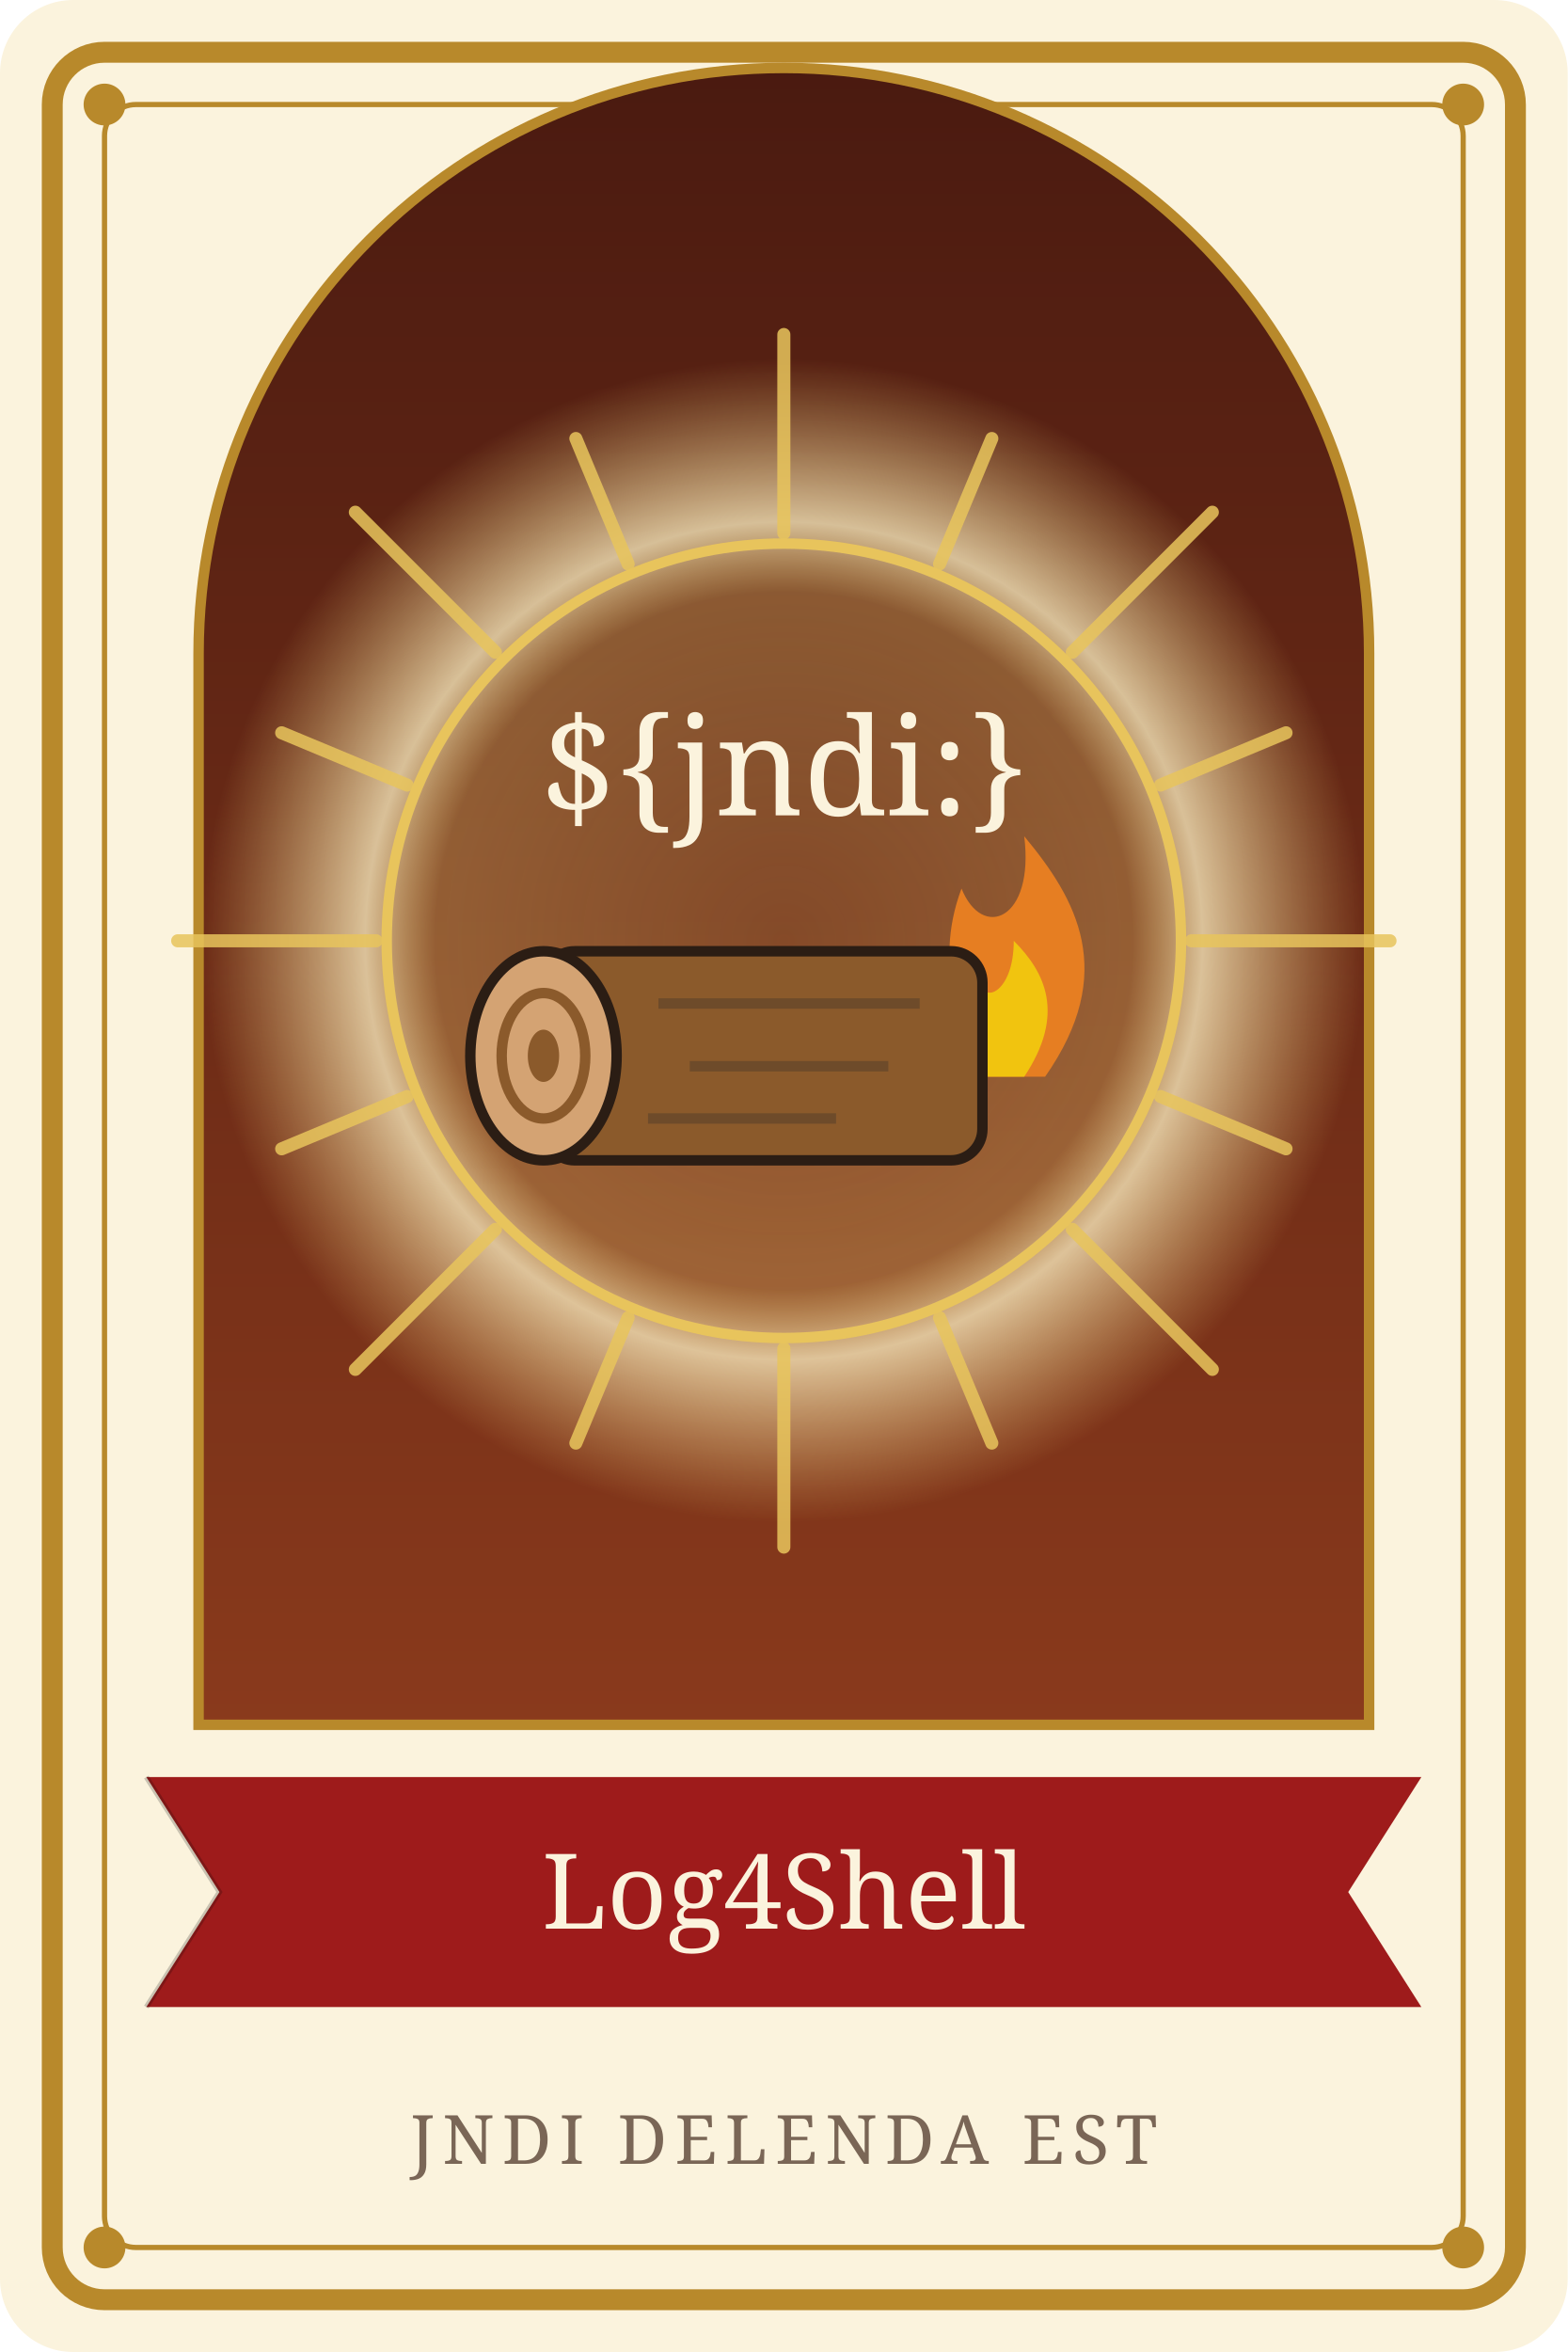
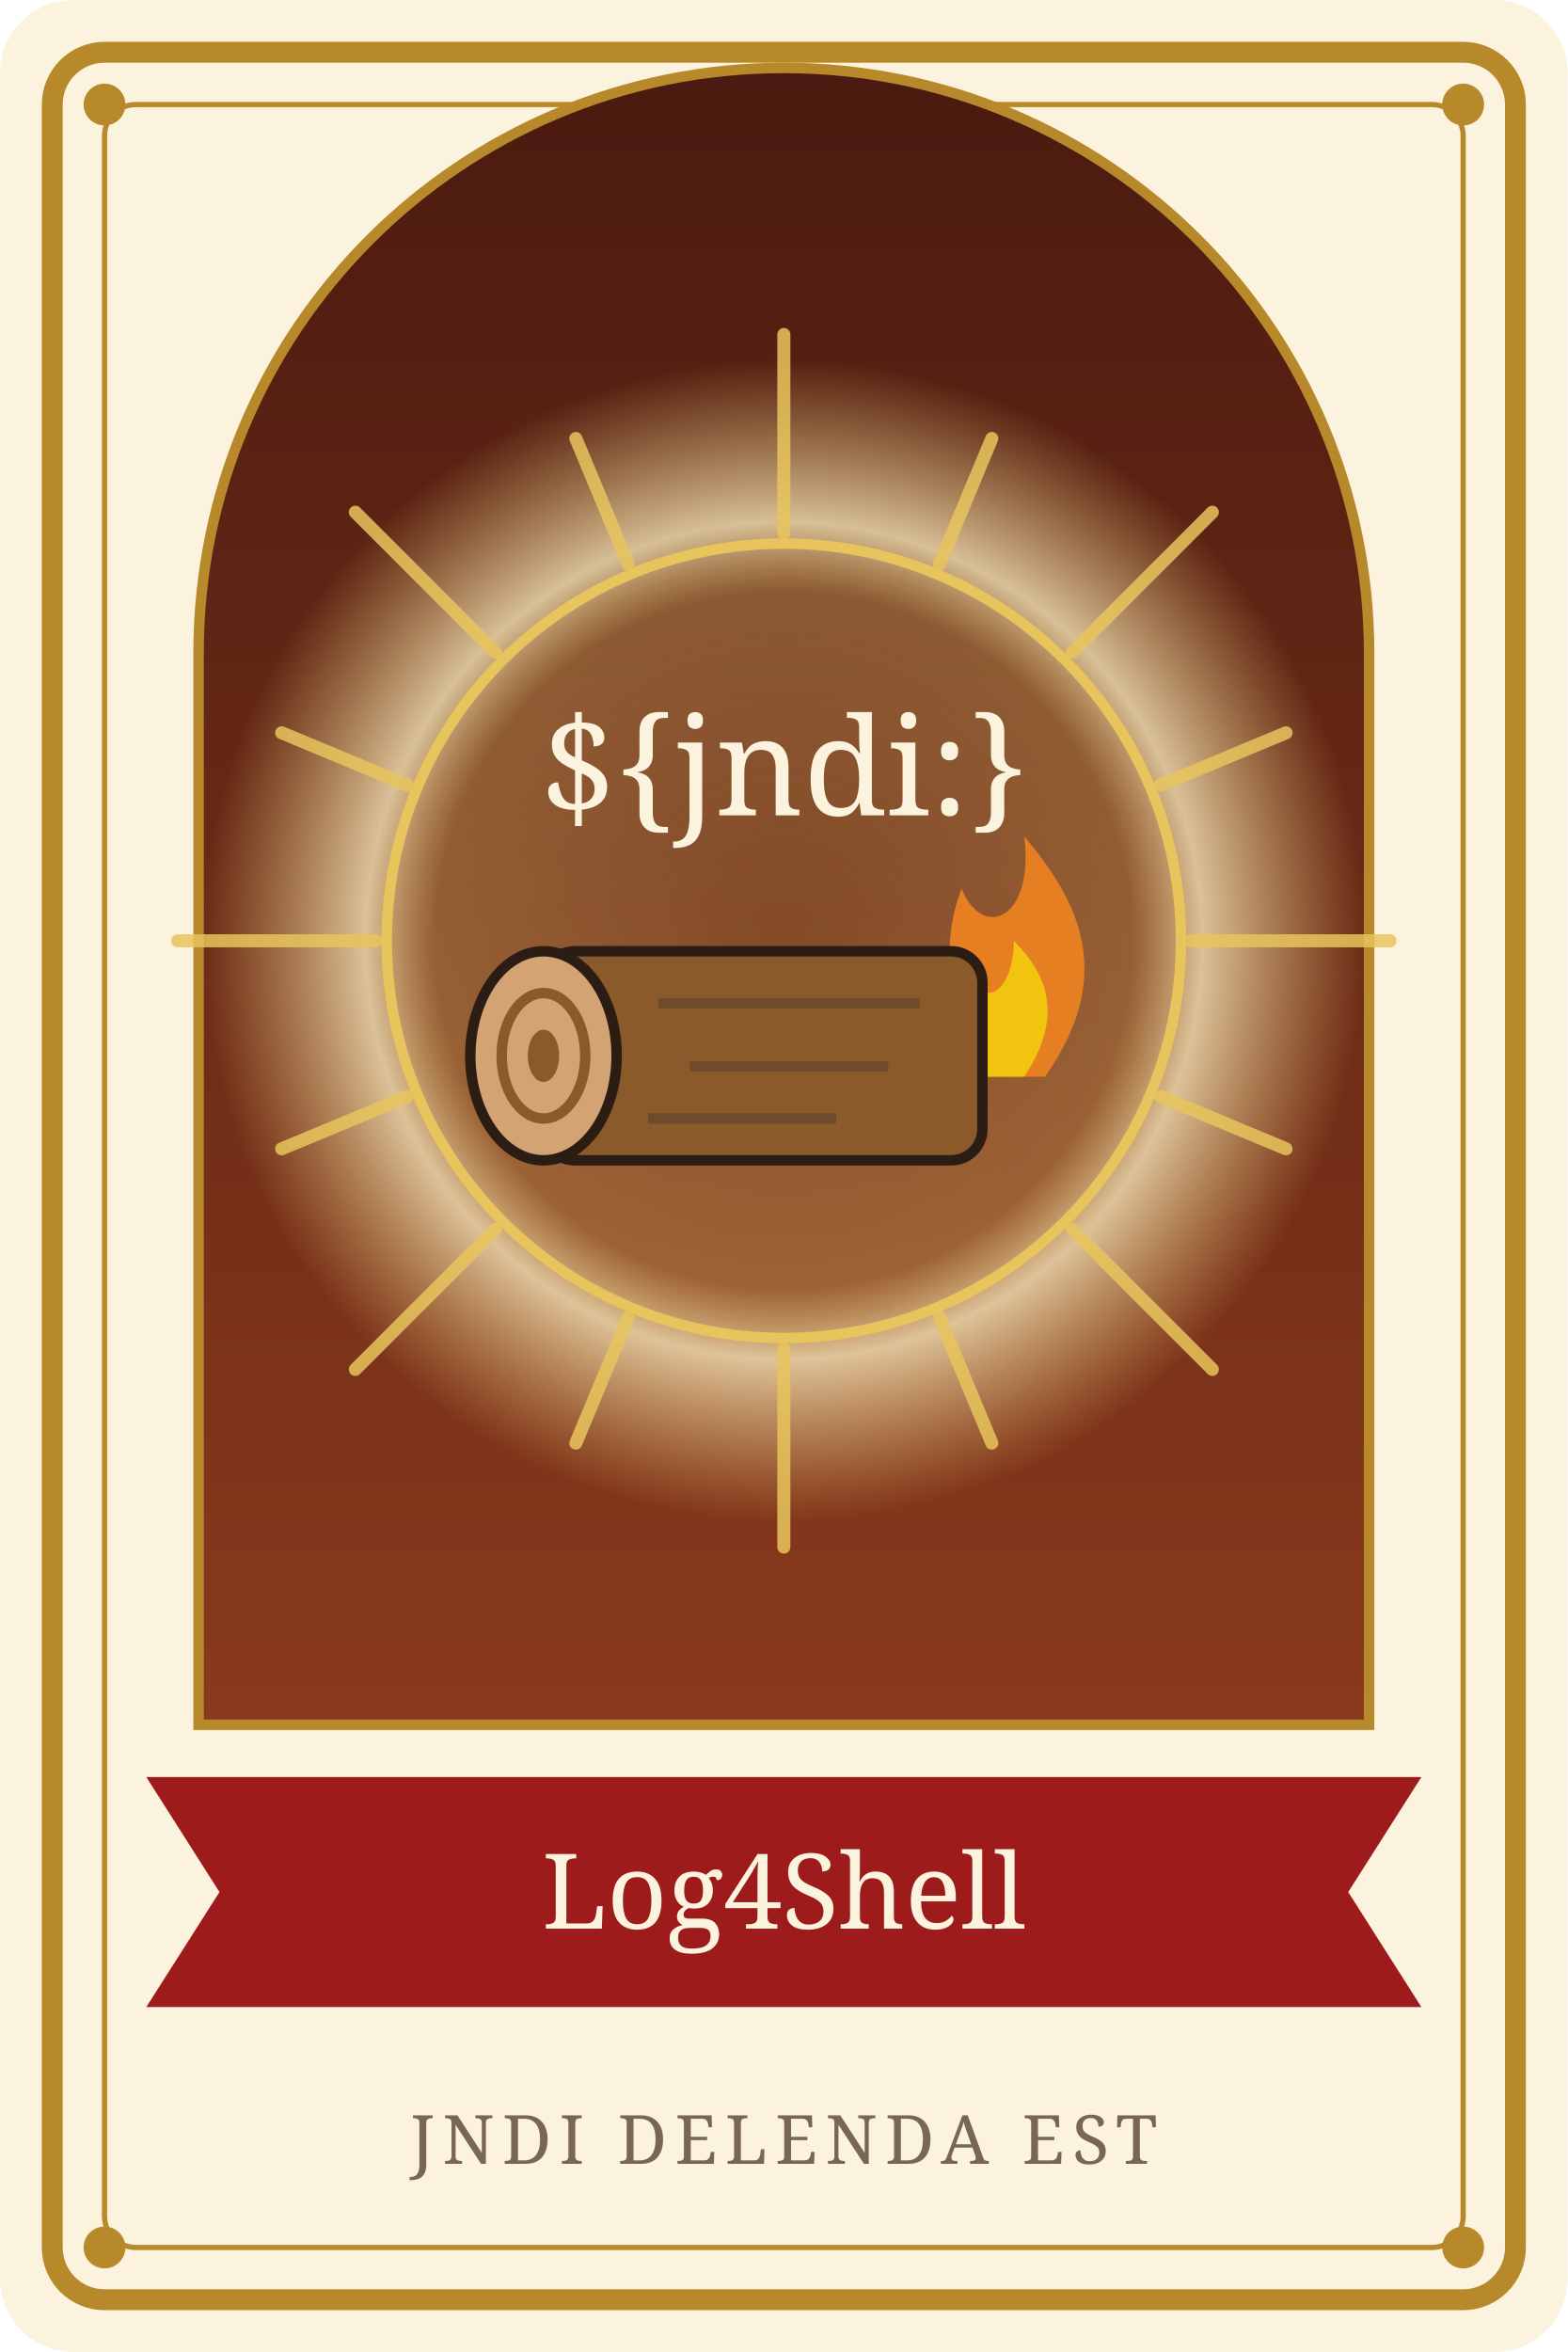
<svg xmlns="http://www.w3.org/2000/svg" viewBox="0 0 300 450" role="img" aria-label="Log4Shell">
  <defs>
    <radialGradient id="s-log4shell-halo">
      <stop offset="0%" stop-color="#f5d77a" stop-opacity="0.18" />
      <stop offset="60%" stop-color="#f5d77a" stop-opacity="0.3" />
      <stop offset="72%" stop-color="#fff3c4" stop-opacity="0.75" />
      <stop offset="100%" stop-color="#f5d77a" stop-opacity="0" />
    </radialGradient>
    <linearGradient id="s-log4shell-niche" x1="0" y1="0" x2="0" y2="1">
      <stop offset="0%" stop-color="#4a1a10" />
      <stop offset="100%" stop-color="#8a3a1c" />
    </linearGradient>
  </defs>
  <rect width="300" height="450" rx="14" fill="#fbf3dd" />
  <rect x="10" y="10" width="280" height="430" rx="10" fill="none" stroke="#b8892b" stroke-width="4" />
  <rect x="20" y="20" width="260" height="410" rx="6" fill="none" stroke="#b8892b" stroke-width="1" />
  <g fill="#b8892b">
    <circle cx="20" cy="20" r="4" />
    <circle cx="280" cy="20" r="4" />
    <circle cx="20" cy="430" r="4" />
    <circle cx="280" cy="430" r="4" />
  </g>
  <path d="M38 330 V125 A112 112 0 0 1 262 125 V330 Z" fill="url(#s-log4shell-niche)" stroke="#b8892b" stroke-width="2" />
  <circle cx="150" cy="180" r="112" fill="url(#s-log4shell-halo)" />
  <g stroke="#e8c45c" stroke-width="2.5" stroke-linecap="round" opacity="0.85">
    <line x1="228.0" y1="180.0" x2="266.0" y2="180.0" />
    <line x1="222.1" y1="209.8" x2="246.1" y2="219.8" />
    <line x1="205.2" y1="235.2" x2="232.0" y2="262.0" />
    <line x1="179.8" y1="252.1" x2="189.8" y2="276.1" />
    <line x1="150.0" y1="258.0" x2="150.0" y2="296.0" />
    <line x1="120.2" y1="252.1" x2="110.2" y2="276.1" />
    <line x1="94.8" y1="235.2" x2="68.0" y2="262.0" />
    <line x1="77.9" y1="209.8" x2="53.9" y2="219.8" />
    <line x1="72.0" y1="180.0" x2="34.0" y2="180.0" />
    <line x1="77.9" y1="150.2" x2="53.9" y2="140.2" />
    <line x1="94.8" y1="124.8" x2="68.0" y2="98.0" />
    <line x1="120.2" y1="107.9" x2="110.2" y2="83.9" />
    <line x1="150.0" y1="102.0" x2="150.0" y2="64.0" />
    <line x1="179.8" y1="107.9" x2="189.8" y2="83.9" />
    <line x1="205.2" y1="124.8" x2="232.0" y2="98.0" />
    <line x1="222.1" y1="150.2" x2="246.1" y2="140.2" />
  </g>
  <circle cx="150" cy="180" r="76" fill="none" stroke="#e8c45c" stroke-width="2" />
  <g>
    <path d="M200 206 C214 186 206 172 196 160 C198 176 188 180 184 170 C178 186 186 196 182 206 Z" fill="#e67e22" />
    <path d="M196 206 C204 194 200 186 194 180 C194 190 188 192 188 188 C186 196 190 202 188 206 Z" fill="#f1c40f" />
    <rect x="104" y="182" width="84" height="40" rx="6" fill="#8b5a2b" stroke="#2b1d14" stroke-width="2" />
    <ellipse cx="104" cy="202" rx="14" ry="20" fill="#d4a373" stroke="#2b1d14" stroke-width="2" />
    <ellipse cx="104" cy="202" rx="8" ry="12" fill="none" stroke="#8b5a2b" stroke-width="2" />
    <ellipse cx="104" cy="202" rx="3" ry="5" fill="#8b5a2b" />
    <path d="M126 192 H176 M132 204 H170 M124 214 H160" stroke="#6e4b2a" stroke-width="2" />
    <text x="150" y="156" text-anchor="middle" font-family="'EB Garamond', Georgia, serif" font-size="26" fill="#fbf3dd">${jndi:}</text>
  </g>
  <path d="M28 340 h244 l-14 22 l14 22 h-244 l14 -22 z" fill="#9e1b1b" />
-   <path d="M28 340 l14 22 l-14 22" fill="none" stroke="#00000033" stroke-width="1" />
  <text x="150" y="369" text-anchor="middle" font-family="'EB Garamond', Georgia, serif" font-size="20" fill="#fbf3dd">Log4Shell</text>
  <text x="150" y="414" text-anchor="middle" font-family="'EB Garamond', Georgia, serif" font-size="13" letter-spacing="1.5" fill="#7a6656">JNDI DELENDA EST</text>
</svg>
